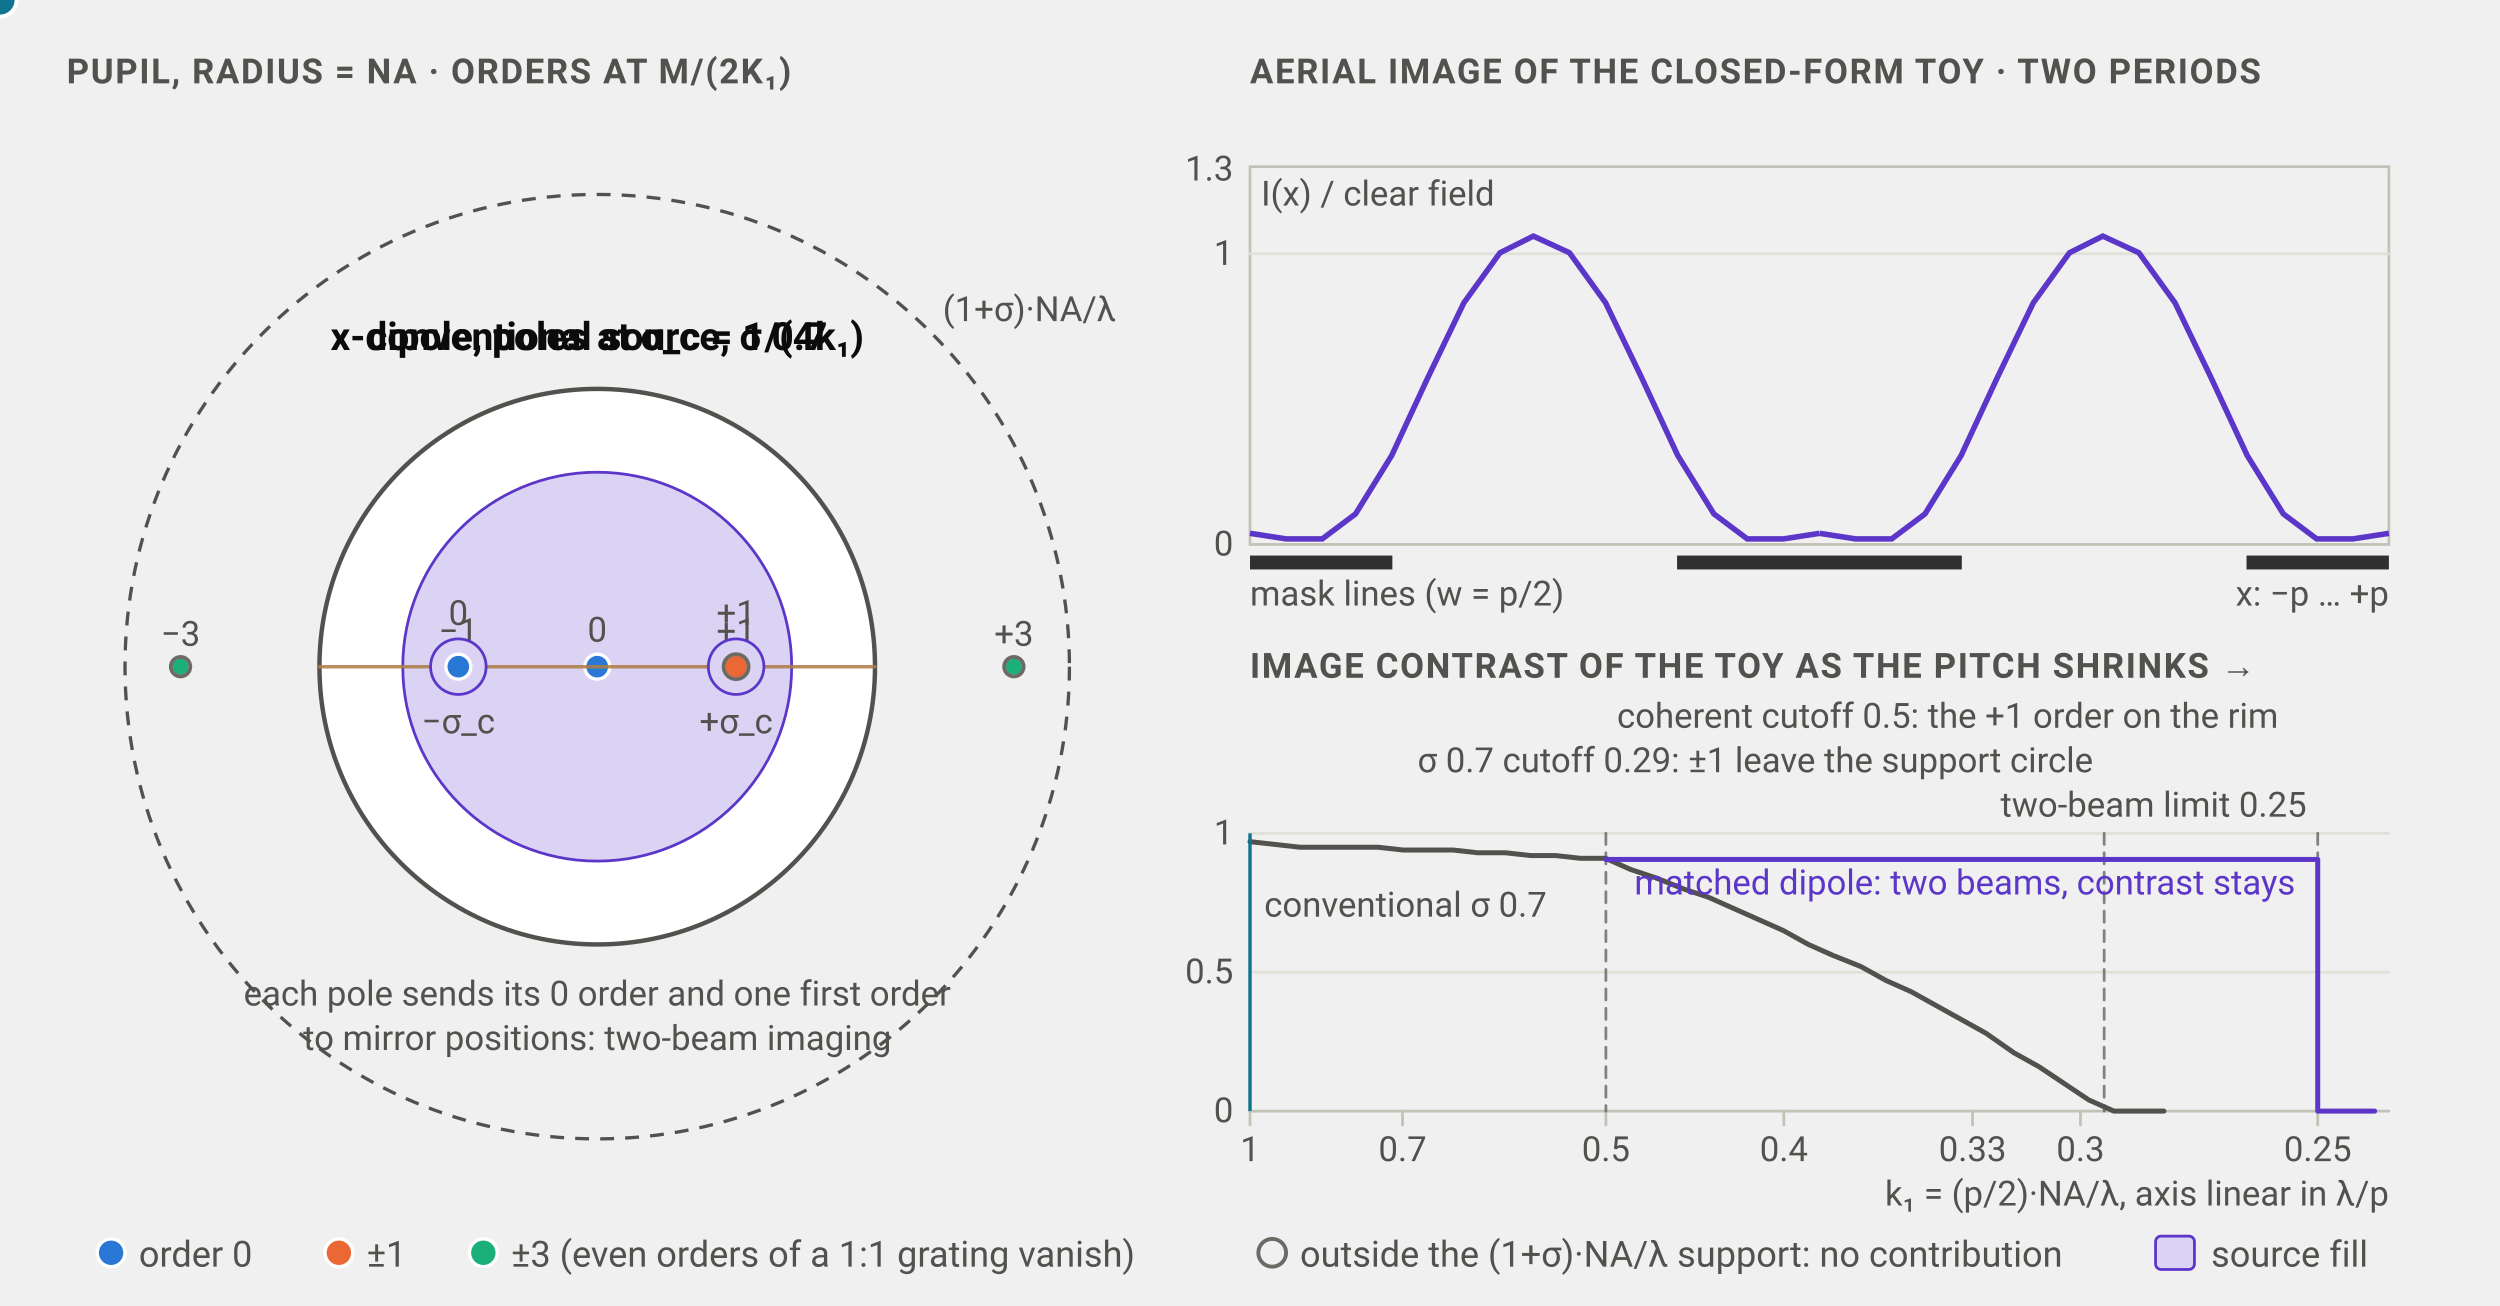
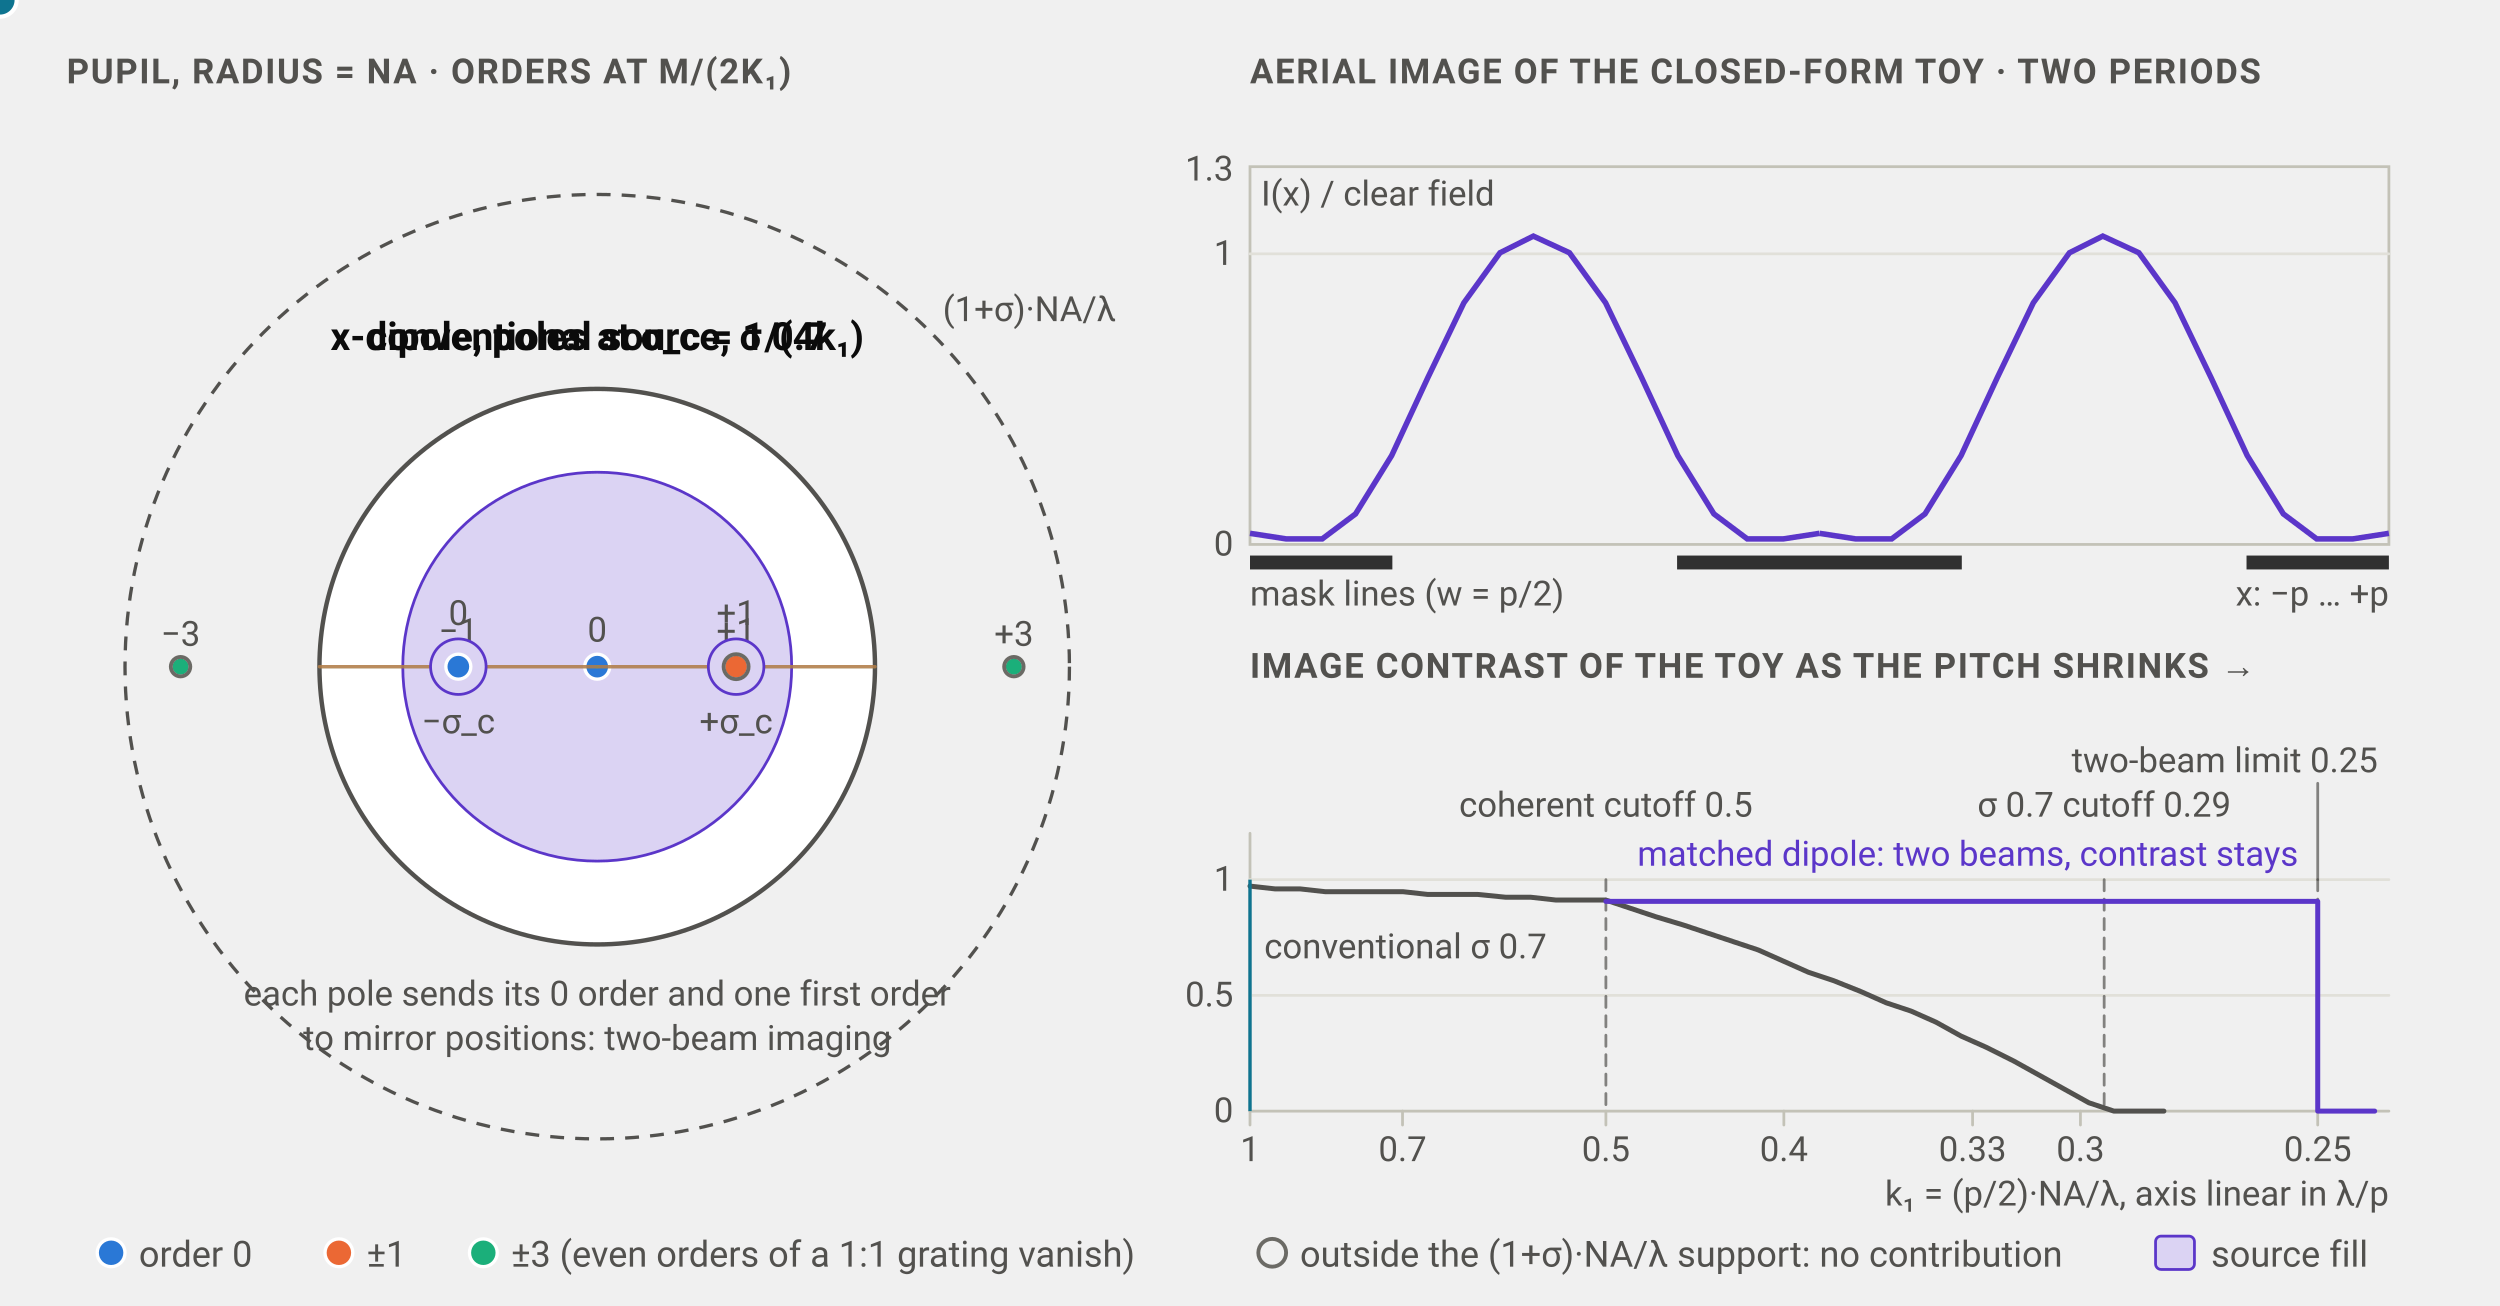
<svg xmlns="http://www.w3.org/2000/svg" viewBox="0 0 900 470" width="900" height="470" role="img" aria-labelledby="t d" font-family="Roboto, system-ui, -apple-system, 'Segoe UI', 'Helvetica Neue', Arial, sans-serif">
  <style>
.still{display:none}
@keyframes phA{0%{opacity:1}41.5%{opacity:1}41.67%{opacity:0}100%{opacity:0}}
@keyframes phB{0%{opacity:0}41.5%{opacity:0}41.67%{opacity:1}100%{opacity:1}}
@keyframes p1s{0%{transform:scaleX(0.5)}41.67%{transform:scaleX(1.79)}100%{transform:scaleX(1.79)}}
@keyframes p1d{0%{transform:translateX(50px)}41.67%{transform:translateX(178.57px)}100%{transform:translateX(178.57px)}}
@keyframes p1f{0%{opacity:1}38.72%{opacity:1}38.89%{opacity:0}100%{opacity:0}}
@keyframes p1h{0%{opacity:0}38.72%{opacity:0}38.89%{opacity:1}100%{opacity:1}}
@keyframes m1s{0%{transform:scaleX(0.5)}41.67%{transform:scaleX(1.79)}100%{transform:scaleX(1.79)}}
@keyframes m1d{0%{transform:translateX(-50px)}41.67%{transform:translateX(-178.57px)}100%{transform:translateX(-178.57px)}}
@keyframes m1f{0%{opacity:1}38.72%{opacity:1}38.89%{opacity:0}100%{opacity:0}}
@keyframes m1h{0%{opacity:0}38.72%{opacity:0}38.89%{opacity:1}100%{opacity:1}}
@keyframes p3s{0%{transform:scaleX(1.5)}41.67%{transform:scaleX(5.36)}100%{transform:scaleX(5.36)}}
@keyframes p3d{0%{transform:translateX(150px)}41.67%{transform:translateX(535.71px)}100%{transform:translateX(535.71px)}}
@keyframes p3f{0%{opacity:1}1.99%{opacity:1}2.16%{opacity:0}100%{opacity:0}}
@keyframes p3h{0%{opacity:0}1.99%{opacity:0}2.16%{opacity:1}100%{opacity:1}}
@keyframes m3s{0%{transform:scaleX(1.5)}41.67%{transform:scaleX(5.36)}100%{transform:scaleX(5.36)}}
@keyframes m3d{0%{transform:translateX(-150px)}41.67%{transform:translateX(-535.71px)}100%{transform:translateX(-535.71px)}}
@keyframes m3f{0%{opacity:1}1.99%{opacity:1}2.16%{opacity:0}100%{opacity:0}}
@keyframes m3h{0%{opacity:0}1.99%{opacity:0}2.16%{opacity:1}100%{opacity:1}}
@keyframes bl{0%{transform:translateX(-50px)}41.67%{transform:translateX(-50px)}70.83%{transform:translateX(-100px)}75%{transform:translateX(-104px)}79.17%{transform:translateX(-100px)}100%{transform:translateX(-100px)}}
@keyframes br{0%{transform:translateX(50px)}41.67%{transform:translateX(50px)}70.83%{transform:translateX(100px)}75%{transform:translateX(104px)}79.17%{transform:translateX(100px)}100%{transform:translateX(100px)}}
@keyframes bstem{0%{transform:scaleX(0.5)}41.67%{transform:scaleX(0.5)}70.83%{transform:scaleX(1)}75%{transform:scaleX(1.04)}79.17%{transform:scaleX(1)}100%{transform:scaleX(1)}}
@keyframes b1f{0%{opacity:1}70.83%{opacity:1}71.08%{opacity:0}78.92%{opacity:0}79.17%{opacity:1}100%{opacity:1}}
@keyframes b1h{0%{opacity:0}70.83%{opacity:0}71.08%{opacity:1}78.92%{opacity:1}79.17%{opacity:0}100%{opacity:0}}
@keyframes c0{0%{opacity:1}1.67%{opacity:0}100%{opacity:0}}
@keyframes c1{0%{opacity:0}0%{opacity:0}1.67%{opacity:1}4.17%{opacity:0}100%{opacity:0}}
@keyframes c2{0%{opacity:0}1.67%{opacity:0}4.17%{opacity:1}5.83%{opacity:0}100%{opacity:0}}
@keyframes c3{0%{opacity:0}4.17%{opacity:0}5.83%{opacity:1}7.5%{opacity:0}100%{opacity:0}}
@keyframes c4{0%{opacity:0}5.83%{opacity:0}7.5%{opacity:1}9.17%{opacity:0}100%{opacity:0}}
@keyframes c5{0%{opacity:0}7.5%{opacity:0}9.17%{opacity:1}10.83%{opacity:0}100%{opacity:0}}
@keyframes c6{0%{opacity:0}9.17%{opacity:0}10.83%{opacity:1}12.5%{opacity:0}100%{opacity:0}}
@keyframes c7{0%{opacity:0}10.83%{opacity:0}12.5%{opacity:1}14.17%{opacity:0}100%{opacity:0}}
@keyframes c8{0%{opacity:0}12.5%{opacity:0}14.17%{opacity:1}15.83%{opacity:0}100%{opacity:0}}
@keyframes c9{0%{opacity:0}14.17%{opacity:0}15.83%{opacity:1}18.33%{opacity:0}100%{opacity:0}}
@keyframes c10{0%{opacity:0}15.83%{opacity:0}18.33%{opacity:1}20.83%{opacity:0}100%{opacity:0}}
@keyframes c11{0%{opacity:0}18.33%{opacity:0}20.83%{opacity:1}23.33%{opacity:0}100%{opacity:0}}
@keyframes c12{0%{opacity:0}20.83%{opacity:0}23.33%{opacity:1}25.83%{opacity:0}100%{opacity:0}}
@keyframes c13{0%{opacity:0}23.33%{opacity:0}25.83%{opacity:1}28.33%{opacity:0}100%{opacity:0}}
@keyframes c14{0%{opacity:0}25.83%{opacity:0}28.33%{opacity:1}30.83%{opacity:0}100%{opacity:0}}
@keyframes c15{0%{opacity:0}28.33%{opacity:0}30.83%{opacity:1}33.33%{opacity:0}100%{opacity:0}}
@keyframes c16{0%{opacity:0}30.83%{opacity:0}33.33%{opacity:1}35.83%{opacity:0}100%{opacity:0}}
@keyframes c17{0%{opacity:0}33.33%{opacity:0}35.83%{opacity:1}38.33%{opacity:0}100%{opacity:0}}
@keyframes c18{0%{opacity:0}35.83%{opacity:0}38.33%{opacity:1}41.67%{opacity:0}100%{opacity:0}}
@keyframes c19{0%{opacity:0}38.33%{opacity:0}41.67%{opacity:1}54.17%{opacity:0}100%{opacity:0}}
@keyframes c20{0%{opacity:0}41.67%{opacity:0}54.17%{opacity:1}66.67%{opacity:0}100%{opacity:0}}
@keyframes c21{0%{opacity:0}54.17%{opacity:0}66.67%{opacity:1}71.67%{opacity:0}100%{opacity:0}}
@keyframes c22{0%{opacity:0}66.67%{opacity:0}71.67%{opacity:1}79.17%{opacity:0}100%{opacity:0}}
@keyframes c23{0%{opacity:0}71.67%{opacity:0}79.17%{opacity:1}100%{opacity:1}}
@keyframes cur{0%{transform:translateX(0px)}41.5%{transform:translateX(328.15px)}41.67%{transform:translateX(128.12px)}70.83%{transform:translateX(384.38px)}75%{transform:translateX(404.88px)}79.17%{transform:translateX(384.38px)}100%{transform:translateX(384.38px)}}
- @keyframes dot{0%{transform:translate(450px,302.8px)}4.17%{transform:translate(482.9px,304.9px)}8.33%{transform:translate(515.9px,306.2px)}12.5%{transform:translate(548.8px,307.6px)}16.67%{transform:translate(581.8px,311px)}20.83%{transform:translate(614.7px,323.4px)}25%{transform:translate(647.7px,337.2px)}29.17%{transform:translate(680.6px,353.6px)}33.33%{transform:translate(713.6px,371.2px)}37.5%{transform:translate(746.5px,392.6px)}41.5%{transform:translate(778.1px,400px)}41.67%{transform:translate(578.1px,309.4px)}70.83%{transform:translate(834.4px,309.4px)}71.08%{transform:translate(835.6px,400px)}75%{transform:translate(854.9px,400px)}78.92%{transform:translate(835.6px,400px)}79.17%{transform:translate(834.4px,309.4px)}100%{transform:translate(834.4px,309.4px)}}
+ @keyframes dot{0%{transform:translate(450px,319px)}4.17%{transform:translate(482.9px,320.8px)}8.33%{transform:translate(515.9px,321.8px)}12.5%{transform:translate(548.8px,323px)}16.67%{transform:translate(581.8px,325.8px)}20.83%{transform:translate(614.7px,336.1px)}25%{transform:translate(647.7px,347.6px)}29.17%{transform:translate(680.6px,361.3px)}33.33%{transform:translate(713.6px,376px)}37.5%{transform:translate(746.5px,393.8px)}41.5%{transform:translate(778.1px,400px)}41.67%{transform:translate(578.1px,324.5px)}70.83%{transform:translate(834.4px,324.5px)}71.08%{transform:translate(835.6px,400px)}75%{transform:translate(854.9px,400px)}78.92%{transform:translate(835.6px,400px)}79.17%{transform:translate(834.4px,324.5px)}100%{transform:translate(834.4px,324.5px)}}
.phA,.supA{animation:phA 12s linear 0s 3 forwards}
.phB{animation:phB 12s linear 0s 3 forwards}
.p1s{animation:p1s 12s linear 0s 3 forwards}
.p1d{animation:p1d 12s linear 0s 3 forwards}
.p1f{animation:p1f 12s linear 0s 3 forwards}
.p1h{animation:p1h 12s linear 0s 3 forwards}
.m1s{animation:m1s 12s linear 0s 3 forwards}
.m1d{animation:m1d 12s linear 0s 3 forwards}
.m1f{animation:m1f 12s linear 0s 3 forwards}
.m1h{animation:m1h 12s linear 0s 3 forwards}
.p3s{animation:p3s 12s linear 0s 3 forwards}
.p3d{animation:p3d 12s linear 0s 3 forwards}
.p3f{animation:p3f 12s linear 0s 3 forwards}
.p3h{animation:p3h 12s linear 0s 3 forwards}
.m3s{animation:m3s 12s linear 0s 3 forwards}
.m3d{animation:m3d 12s linear 0s 3 forwards}
.m3f{animation:m3f 12s linear 0s 3 forwards}
.m3h{animation:m3h 12s linear 0s 3 forwards}
.bl{animation:bl 12s linear 0s 3 forwards}
.br{animation:br 12s linear 0s 3 forwards}
.bstem{animation:bstem 12s linear 0s 3 forwards}
.b1f{animation:b1f 12s linear 0s 3 forwards}
.b1h{animation:b1h 12s linear 0s 3 forwards}
.c0{animation:c0 12s linear 0s 3 forwards}
.c1{animation:c1 12s linear 0s 3 forwards}
.c2{animation:c2 12s linear 0s 3 forwards}
.c3{animation:c3 12s linear 0s 3 forwards}
.c4{animation:c4 12s linear 0s 3 forwards}
.c5{animation:c5 12s linear 0s 3 forwards}
.c6{animation:c6 12s linear 0s 3 forwards}
.c7{animation:c7 12s linear 0s 3 forwards}
.c8{animation:c8 12s linear 0s 3 forwards}
.c9{animation:c9 12s linear 0s 3 forwards}
.c10{animation:c10 12s linear 0s 3 forwards}
.c11{animation:c11 12s linear 0s 3 forwards}
.c12{animation:c12 12s linear 0s 3 forwards}
.c13{animation:c13 12s linear 0s 3 forwards}
.c14{animation:c14 12s linear 0s 3 forwards}
.c15{animation:c15 12s linear 0s 3 forwards}
.c16{animation:c16 12s linear 0s 3 forwards}
.c17{animation:c17 12s linear 0s 3 forwards}
.c18{animation:c18 12s linear 0s 3 forwards}
.c19{animation:c19 12s linear 0s 3 forwards}
.c20{animation:c20 12s linear 0s 3 forwards}
.c21{animation:c21 12s linear 0s 3 forwards}
.c22{animation:c22 12s linear 0s 3 forwards}
.c23{animation:c23 12s linear 0s 3 forwards}
.cur{animation:cur 12s linear 0s 3 forwards}
.dot{animation:dot 12s linear 0s 3 forwards}
@media (prefers-reduced-motion: reduce){.anim{display:none}.still{display:inline}}
</style>
  <defs>
    <clipPath id="clip1">
      <rect x="-215" y="-200" width="432" height="400" />
    </clipPath>
    <marker id="arr-52514e" viewBox="0 0 10 10" refX="9" refY="5" markerWidth="7" markerHeight="7" orient="auto-start-reverse">
      <path d="M0,0 L10,5 L0,10 z" fill="#52514e" />
    </marker>
  </defs>
  <circle cx="40" cy="451" r="5" fill="#2a78d6" stroke="#ffffff" stroke-width="1.2" />
  <text x="50" y="456" font-size="13" text-anchor="start" fill="#52514e" font-weight="400">order 0</text>
  <circle cx="122" cy="451" r="5" fill="#eb6834" stroke="#ffffff" stroke-width="1.2" />
  <text x="132" y="456" font-size="13" text-anchor="start" fill="#52514e" font-weight="400">±1</text>
  <circle cx="174" cy="451" r="5" fill="#1baf7a" stroke="#ffffff" stroke-width="1.2" />
  <text x="184" y="456" font-size="13" text-anchor="start" fill="#52514e" font-weight="400">±3 (even orders of a 1:1 grating vanish)</text>
  <circle cx="458" cy="451" r="5" fill="none" stroke="#6b6a65" stroke-width="1.4" />
  <text x="468" y="456" font-size="13" text-anchor="start" fill="#52514e" font-weight="400">outside the (1+σ)·NA/λ support: no contribution</text>
  <rect x="776" y="445" width="14" height="12" rx="2" fill="#dbd3f3" stroke="#5b36c9" stroke-width="1" />
  <text x="796" y="456" font-size="13" text-anchor="start" fill="#52514e" font-weight="400">source fill</text>
  <g class="anim">
    <text x="24" y="30" font-size="12.5" text-anchor="start" fill="#52514e" font-weight="600" letter-spacing="0.6">PUPIL, RADIUS = NA · ORDERS AT M/(2K₁)</text>
    <circle cx="215" cy="240" r="170" fill="none" stroke="#52514e" stroke-width="1.2" stroke-dasharray="5 4" class="supA" />
    <text x="339.4" y="115.6" font-size="12.5" text-anchor="start" fill="#52514e" font-weight="400" class="supA">(1+σ)·NA/λ</text>
    <g>
      <circle cx="215" cy="240" r="100" fill="#ffffff" stroke="none" stroke-width="1.5" />
      <circle cx="215" cy="240" r="100" fill="none" stroke="#52514e" stroke-width="1.6" />
    </g>
    <g class="phA" transform="translate(215 240)" clip-path="url(#clip1)">
      <circle cx="0" cy="0" r="70" fill="#dbd3f3" stroke="#5b36c9" stroke-width="1" />
      <text x="0" y="-114" font-size="14" text-anchor="middle" fill="#0b0b0b" font-weight="600">conventional source, σ 0.7</text>
      <circle cx="0" cy="0" r="4.5" fill="#2a78d6" stroke="#ffffff" stroke-width="1.2" />
      <text x="0" y="-9" font-size="12.5" text-anchor="middle" fill="#52514e" font-weight="400">0</text>
      <line x1="0" y1="0" x2="100" y2="0" stroke="#eb6834" stroke-width="1.2" stroke-linecap="round" opacity="0.5" class="p1s" />
      <g class="p1d" transform="translate(50 0)">
        <circle cx="0" cy="0" r="4.5" fill="#eb6834" stroke="#ffffff" stroke-width="1.2" class="p1f" />
        <circle cx="0" cy="0" r="4.5" fill="none" stroke="#6b6a65" stroke-width="1.4" class="p1h" />
        <text x="0" y="-8.5" font-size="12.5" text-anchor="middle" fill="#52514e" font-weight="400">+1</text>
      </g>
      <line x1="0" y1="0" x2="-100" y2="0" stroke="#eb6834" stroke-width="1.2" stroke-linecap="round" opacity="0.5" class="m1s" />
      <g class="m1d" transform="translate(-50 0)">
        <circle cx="0" cy="0" r="4.5" fill="#eb6834" stroke="#ffffff" stroke-width="1.2" class="m1f" />
        <circle cx="0" cy="0" r="4.5" fill="none" stroke="#6b6a65" stroke-width="1.4" class="m1h" />
        <text x="0" y="-8.5" font-size="12.5" text-anchor="middle" fill="#52514e" font-weight="400">−1</text>
      </g>
      <line x1="0" y1="0" x2="100" y2="0" stroke="#1baf7a" stroke-width="1.2" stroke-linecap="round" opacity="0.5" class="p3s" />
      <g class="p3d" transform="translate(150 0)">
        <circle cx="0" cy="0" r="3.5" fill="#1baf7a" stroke="#ffffff" stroke-width="1.2" class="p3f" />
        <circle cx="0" cy="0" r="3.5" fill="none" stroke="#6b6a65" stroke-width="1.4" class="p3h" />
        <text x="0" y="-7.5" font-size="12.5" text-anchor="middle" fill="#52514e" font-weight="400">+3</text>
      </g>
      <line x1="0" y1="0" x2="-100" y2="0" stroke="#1baf7a" stroke-width="1.2" stroke-linecap="round" opacity="0.5" class="m3s" />
      <g class="m3d" transform="translate(-150 0)">
        <circle cx="0" cy="0" r="3.5" fill="#1baf7a" stroke="#ffffff" stroke-width="1.2" class="m3f" />
        <circle cx="0" cy="0" r="3.5" fill="none" stroke="#6b6a65" stroke-width="1.4" class="m3h" />
        <text x="0" y="-7.5" font-size="12.5" text-anchor="middle" fill="#52514e" font-weight="400">−3</text>
      </g>
    </g>
    <g class="phB" transform="translate(215 240)" clip-path="url(#clip1)">
      <text x="0" y="-114" font-size="14" text-anchor="middle" fill="#0b0b0b" font-weight="600">x-dipole, poles at σ_c = 1/(4k₁)</text>
      <text x="0" y="122" font-size="12.5" text-anchor="middle" fill="#52514e" font-weight="400">each pole sends its 0 order and one first order</text>
      <text x="0" y="138" font-size="12.5" text-anchor="middle" fill="#52514e" font-weight="400">to mirror positions: two-beam imaging</text>
      <line x1="-100" y1="0" x2="100" y2="0" stroke="#eb6834" stroke-width="1.2" stroke-linecap="round" opacity="0.5" class="bstem" />
      <g class="bl" transform="translate(-50 0)">
        <circle cx="0" cy="0" r="10" fill="#dbd3f3" stroke="#5b36c9" stroke-width="1" />
        <circle cx="0" cy="0" r="4.5" fill="#2a78d6" stroke="#ffffff" stroke-width="1.2" />
        <text x="0" y="-15" font-size="12.5" text-anchor="middle" fill="#52514e" font-weight="400">0</text>
        <text x="0" y="24" font-size="12.5" text-anchor="middle" fill="#52514e" font-weight="400">−σ_c</text>
      </g>
      <g class="br" transform="translate(50 0)">
        <circle cx="0" cy="0" r="10" fill="#dbd3f3" stroke="#5b36c9" stroke-width="1" />
        <circle cx="0" cy="0" r="4.5" fill="#eb6834" stroke="#ffffff" stroke-width="1.2" class="b1f" />
        <circle cx="0" cy="0" r="4.5" fill="none" stroke="#6b6a65" stroke-width="1.4" class="b1h" />
        <text x="0" y="-15" font-size="12.5" text-anchor="middle" fill="#52514e" font-weight="400">+1</text>
        <text x="0" y="24" font-size="12.5" text-anchor="middle" fill="#52514e" font-weight="400">+σ_c</text>
      </g>
    </g>
    <text x="450" y="30" font-size="12.5" text-anchor="start" fill="#52514e" font-weight="600" letter-spacing="0.6">AERIAL IMAGE OF THE CLOSED-FORM TOY · TWO PERIODS</text>
    <rect x="450" y="60" width="410" height="136" rx="0" fill="none" stroke="#c3c2b7" stroke-width="1" />
    <rect x="450" y="200" width="51.25" height="5" rx="0" fill="#303030" stroke="none" stroke-width="1.2" />
    <rect x="603.75" y="200" width="102.5" height="5" rx="0" fill="#303030" stroke="none" stroke-width="1.2" />
    <rect x="808.75" y="200" width="51.25" height="5" rx="0" fill="#303030" stroke="none" stroke-width="1.2" />
    <text x="450" y="218" font-size="12.5" text-anchor="start" fill="#52514e" font-weight="400">mask lines (w = p/2)</text>
    <text x="860" y="218" font-size="12.5" text-anchor="end" fill="#52514e" font-weight="400">x: −p … +p</text>
    <text x="444" y="65" font-size="12.5" text-anchor="end" fill="#52514e" font-weight="400">1.3</text>
    <text x="444" y="95.38" font-size="12.5" text-anchor="end" fill="#52514e" font-weight="400">1</text>
    <text x="444" y="200" font-size="12.5" text-anchor="end" fill="#52514e" font-weight="400">0</text>
    <line x1="450" y1="91.38" x2="860" y2="91.38" stroke="#e1e0d9" stroke-width="1" stroke-linecap="round" />
    <text x="454" y="74" font-size="12.5" text-anchor="start" fill="#52514e" font-weight="400">I(x) / clear field</text>
    <g class="c0" opacity="1">
      <polyline id="q0" points="450,192 463,194 476,194 488,185 501,164 514,136 527,109 540,91 552,85 565,91 578,109 591,136 604,164 617,185 629,194 642,194 655,192" fill="none" stroke="#5b36c9" stroke-width="2" />
      <use href="#q0" x="205" />
    </g>
    <g class="c1" opacity="0">
      <polyline id="q1" points="450,193 463,193 476,192 488,183 501,165 514,140 527,113 540,93 552,85 565,93 578,113 591,140 604,165 617,183 629,192 642,193 655,193" fill="none" stroke="#5b36c9" stroke-width="2" />
      <use href="#q1" x="205" />
    </g>
    <g class="c2" opacity="0">
      <polyline id="q2" points="450,193 463,193 476,190 488,181 501,165 514,142 527,118 540,98 552,91 565,98 578,118 591,142 604,165 617,181 629,190 642,193 655,193" fill="none" stroke="#5b36c9" stroke-width="2" />
      <use href="#q2" x="205" />
    </g>
    <g class="c3" opacity="0">
      <polyline id="q3" points="450,193 463,192 476,189 488,180 501,164 514,143 527,120 540,103 552,96 565,103 578,120 591,143 604,164 617,180 629,189 642,192 655,193" fill="none" stroke="#5b36c9" stroke-width="2" />
      <use href="#q3" x="205" />
    </g>
    <g class="c4" opacity="0">
      <polyline id="q4" points="450,193 463,192 476,188 488,179 501,163 514,143 527,123 540,107 552,101 565,107 578,123 591,143 604,163 617,179 629,188 642,192 655,193" fill="none" stroke="#5b36c9" stroke-width="2" />
      <use href="#q4" x="205" />
    </g>
    <g class="c5" opacity="0">
      <polyline id="q5" points="450,193 463,192 476,187 488,177 501,163 514,144 527,125 540,111 552,106 565,111 578,125 591,144 604,163 617,177 629,187 642,192 655,193" fill="none" stroke="#5b36c9" stroke-width="2" />
      <use href="#q5" x="205" />
    </g>
    <g class="c6" opacity="0">
      <polyline id="q6" points="450,193 463,191 476,186 488,176 501,162 514,145 527,128 540,115 552,111 565,115 578,128 591,145 604,162 617,176 629,186 642,191 655,193" fill="none" stroke="#5b36c9" stroke-width="2" />
      <use href="#q6" x="205" />
    </g>
    <g class="c7" opacity="0">
      <polyline id="q7" points="450,193 463,191 476,185 488,175 501,161 514,145 527,130 540,119 552,115 565,119 578,130 591,145 604,161 617,175 629,185 642,191 655,193" fill="none" stroke="#5b36c9" stroke-width="2" />
      <use href="#q7" x="205" />
    </g>
    <g class="c8" opacity="0">
      <polyline id="q8" points="450,193 463,191 476,184 488,174 501,160 514,146 527,132 540,123 552,120 565,123 578,132 591,146 604,160 617,174 629,184 642,191 655,193" fill="none" stroke="#5b36c9" stroke-width="2" />
      <use href="#q8" x="205" />
    </g>
    <g class="c9" opacity="0">
      <polyline id="q9" points="450,193 463,190 476,183 488,172 501,159 514,146 527,135 540,128 552,125 565,128 578,135 591,146 604,159 617,172 629,183 642,190 655,193" fill="none" stroke="#5b36c9" stroke-width="2" />
      <use href="#q9" x="205" />
    </g>
    <g class="c10" opacity="0">
      <polyline id="q10" points="450,190 463,188 476,182 488,172 501,160 514,149 527,139 540,132 552,130 565,132 578,139 591,149 604,160 617,172 629,182 642,188 655,190" fill="none" stroke="#5b36c9" stroke-width="2" />
      <use href="#q10" x="205" />
    </g>
    <g class="c11" opacity="0">
      <polyline id="q11" points="450,188 463,186 476,180 488,172 501,161 514,151 527,143 540,137 552,135 565,137 578,143 591,151 604,161 617,172 629,180 642,186 655,188" fill="none" stroke="#5b36c9" stroke-width="2" />
      <use href="#q11" x="205" />
    </g>
    <g class="c12" opacity="0">
      <polyline id="q12" points="450,185 463,184 476,179 488,171 501,163 514,154 527,146 540,141 552,140 565,141 578,146 591,154 604,163 617,171 629,179 642,184 655,185" fill="none" stroke="#5b36c9" stroke-width="2" />
      <use href="#q12" x="205" />
    </g>
    <g class="c13" opacity="0">
      <polyline id="q13" points="450,183 463,181 476,177 488,171 501,164 514,156 527,150 540,146 552,145 565,146 578,150 591,156 604,164 617,171 629,177 642,181 655,183" fill="none" stroke="#5b36c9" stroke-width="2" />
      <use href="#q13" x="205" />
    </g>
    <g class="c14" opacity="0">
      <polyline id="q14" points="450,180 463,179 476,176 488,171 501,165 514,159 527,154 540,151 552,149 565,151 578,154 591,159 604,165 617,171 629,176 642,179 655,180" fill="none" stroke="#5b36c9" stroke-width="2" />
      <use href="#q14" x="205" />
    </g>
    <g class="c15" opacity="0">
      <polyline id="q15" points="450,178 463,177 476,174 488,171 501,166 514,161 527,158 540,155 552,154 565,155 578,158 591,161 604,166 617,171 629,174 642,177 655,178" fill="none" stroke="#5b36c9" stroke-width="2" />
      <use href="#q15" x="205" />
    </g>
    <g class="c16" opacity="0">
      <polyline id="q16" points="450,175 463,175 476,173 488,170 501,167 514,164 527,161 540,160 552,159 565,160 578,161 591,164 604,167 617,170 629,173 642,175 655,175" fill="none" stroke="#5b36c9" stroke-width="2" />
      <use href="#q16" x="205" />
    </g>
    <g class="c17" opacity="0">
      <polyline id="q17" points="450,173 463,173 476,172 488,170 501,168 514,167 527,165 540,164 552,164 565,164 578,165 591,167 604,168 617,170 629,172 642,173 655,173" fill="none" stroke="#5b36c9" stroke-width="2" />
      <use href="#q17" x="205" />
    </g>
    <g class="c18" opacity="0">
      <polyline id="q18" points="450,170 463,170 476,170 488,170 501,170 514,169 527,169 540,169 552,169 565,169 578,169 591,169 604,170 617,170 629,170 642,170 655,170" fill="none" stroke="#5b36c9" stroke-width="2" />
      <use href="#q18" x="205" />
    </g>
    <g class="c19" opacity="0">
      <polyline id="q19" points="450,193 463,190 476,183 488,172 501,159 514,147 527,136 540,128 552,126 565,128 578,136 591,147 604,159 617,172 629,183 642,190 655,193" fill="none" stroke="#5b36c9" stroke-width="2" />
      <use href="#q19" x="205" />
    </g>
    <g class="c20" opacity="0">
      <polyline id="q20" points="450,193 463,190 476,183 488,172 501,159 514,147 527,136 540,128 552,126 565,128 578,136 591,147 604,159 617,172 629,183 642,190 655,193" fill="none" stroke="#5b36c9" stroke-width="2" />
      <use href="#q20" x="205" />
    </g>
    <g class="c21" opacity="0">
      <polyline id="q21" points="450,193 463,190 476,183 488,172 501,159 514,147 527,136 540,128 552,126 565,128 578,136 591,147 604,159 617,172 629,183 642,190 655,193" fill="none" stroke="#5b36c9" stroke-width="2" />
      <use href="#q21" x="205" />
    </g>
    <g class="c22" opacity="0">
      <polyline id="q22" points="450,196 463,196 476,196 488,196 501,196 514,196 527,196 540,196 552,196 565,196 578,196 591,196 604,196 617,196 629,196 642,196 655,196" fill="none" stroke="#5b36c9" stroke-width="2" />
      <use href="#q22" x="205" />
    </g>
    <g class="c23" opacity="0">
      <polyline id="q23" points="450,193 463,190 476,183 488,172 501,159 514,147 527,136 540,128 552,126 565,128 578,136 591,147 604,159 617,172 629,183 642,190 655,193" fill="none" stroke="#5b36c9" stroke-width="2" />
      <use href="#q23" x="205" />
    </g>
    <text x="450" y="244" font-size="12.5" text-anchor="start" fill="#52514e" font-weight="600" letter-spacing="0.6">IMAGE CONTRAST OF THE TOY AS THE PITCH SHRINKS →</text>
    <line x1="450" y1="400" x2="860" y2="400" stroke="#c3c2b7" stroke-width="1" stroke-linecap="round" />
    <line x1="450" y1="300" x2="450" y2="400" stroke="#c3c2b7" stroke-width="1" stroke-linecap="round" />
-     <line x1="450" y1="350" x2="860" y2="350" stroke="#e1e0d9" stroke-width="1" stroke-linecap="round" />
-     <text x="444" y="354" font-size="12.5" text-anchor="end" fill="#52514e" font-weight="400">0.5</text>
-     <line x1="450" y1="300" x2="860" y2="300" stroke="#e1e0d9" stroke-width="1" stroke-linecap="round" />
-     <text x="444" y="304" font-size="12.5" text-anchor="end" fill="#52514e" font-weight="400">1</text>
+     <line x1="450" y1="358.33" x2="860" y2="358.33" stroke="#e1e0d9" stroke-width="1" stroke-linecap="round" />
+     <text x="444" y="362.33" font-size="12.5" text-anchor="end" fill="#52514e" font-weight="400">0.5</text>
+     <line x1="450" y1="316.67" x2="860" y2="316.67" stroke="#e1e0d9" stroke-width="1" stroke-linecap="round" />
+     <text x="444" y="320.67" font-size="12.5" text-anchor="end" fill="#52514e" font-weight="400">1</text>
    <text x="444" y="404" font-size="12.5" text-anchor="end" fill="#52514e" font-weight="400">0</text>
    <line x1="450" y1="400" x2="450" y2="405" stroke="#c3c2b7" stroke-width="1" stroke-linecap="round" />
    <text x="450" y="418" font-size="12.5" text-anchor="middle" fill="#52514e" font-weight="400">1</text>
    <line x1="504.91" y1="400" x2="504.91" y2="405" stroke="#c3c2b7" stroke-width="1" stroke-linecap="round" />
    <text x="504.91" y="418" font-size="12.5" text-anchor="middle" fill="#52514e" font-weight="400">0.7</text>
    <line x1="578.12" y1="400" x2="578.12" y2="405" stroke="#c3c2b7" stroke-width="1" stroke-linecap="round" />
    <text x="578.12" y="418" font-size="12.5" text-anchor="middle" fill="#52514e" font-weight="400">0.5</text>
    <line x1="642.19" y1="400" x2="642.19" y2="405" stroke="#c3c2b7" stroke-width="1" stroke-linecap="round" />
    <text x="642.19" y="418" font-size="12.5" text-anchor="middle" fill="#52514e" font-weight="400">0.4</text>
    <line x1="710.13" y1="400" x2="710.13" y2="405" stroke="#c3c2b7" stroke-width="1" stroke-linecap="round" />
    <text x="710.13" y="418" font-size="12.5" text-anchor="middle" fill="#52514e" font-weight="400">0.33</text>
    <line x1="748.96" y1="400" x2="748.96" y2="405" stroke="#c3c2b7" stroke-width="1" stroke-linecap="round" />
    <text x="748.96" y="418" font-size="12.5" text-anchor="middle" fill="#52514e" font-weight="400">0.3</text>
    <line x1="834.38" y1="400" x2="834.38" y2="405" stroke="#c3c2b7" stroke-width="1" stroke-linecap="round" />
    <text x="834.38" y="418" font-size="12.5" text-anchor="middle" fill="#52514e" font-weight="400">0.25</text>
    <text x="860" y="434" font-size="12.5" text-anchor="end" fill="#52514e" font-weight="400">k₁ = (p/2)·NA/λ, axis linear in λ/p</text>
-     <line x1="578.12" y1="300" x2="578.12" y2="400" stroke="#52514e" stroke-width="1" stroke-linecap="round" stroke-dasharray="4 3" opacity="0.7" />
-     <text x="582.12" y="262" font-size="12.5" text-anchor="start" fill="#52514e" font-weight="400">coherent cutoff 0.5: the +1 order on the rim</text>
-     <line x1="757.5" y1="300" x2="757.5" y2="400" stroke="#52514e" stroke-width="1" stroke-linecap="round" stroke-dasharray="4 3" opacity="0.7" />
-     <text x="753.5" y="278" font-size="12.5" text-anchor="end" fill="#52514e" font-weight="400">σ 0.7 cutoff 0.29: ±1 leave the support circle</text>
-     <line x1="834.38" y1="300" x2="834.38" y2="400" stroke="#52514e" stroke-width="1" stroke-linecap="round" stroke-dasharray="4 3" opacity="0.7" />
-     <text x="830.38" y="294" font-size="12.5" text-anchor="end" fill="#52514e" font-weight="400">two-beam limit 0.25</text>
-     <polyline points="450,303 459,304 468,305 477,305 487,305 496,305 505,306 514,306 523,306 532,307 542,307 551,308 560,308 569,309 578,309 587,313 596,316 606,320 615,323 624,327 633,331 642,335 651,340 660,344 670,348 679,353 688,357 697,362 706,367 715,372 725,379 734,384 743,390 752,396 761,400 770,400 779,400" fill="none" stroke="#52514e" stroke-width="1.8" stroke-linejoin="round" stroke-linecap="round" />
-     <text x="455.12" y="330" font-size="12.5" text-anchor="start" fill="#52514e" font-weight="400">conventional σ 0.7</text>
-     <polyline points="578.12,309.4 834.38,309.4 834.38,400 854.88,400" fill="none" stroke="#5b36c9" stroke-width="1.8" stroke-linejoin="round" stroke-linecap="round" />
-     <text x="588.38" y="322" font-size="12.5" text-anchor="start" fill="#5b36c9" font-weight="400">matched dipole: two beams, contrast stays</text>
-     <line x1="450" y1="300" x2="450" y2="400" stroke="#0e7490" stroke-width="1.2" class="cur" />
+     <line x1="578.12" y1="316.67" x2="578.12" y2="400" stroke="#52514e" stroke-width="1" stroke-linecap="round" stroke-dasharray="4 3" opacity="0.7" />
+     <text x="578.12" y="294" font-size="12.5" text-anchor="middle" fill="#52514e" font-weight="400">coherent cutoff 0.5</text>
+     <line x1="757.5" y1="316.67" x2="757.5" y2="400" stroke="#52514e" stroke-width="1" stroke-linecap="round" stroke-dasharray="4 3" opacity="0.7" />
+     <text x="757.5" y="294" font-size="12.5" text-anchor="middle" fill="#52514e" font-weight="400">σ 0.7 cutoff 0.29</text>
+     <line x1="834.38" y1="316.67" x2="834.38" y2="400" stroke="#52514e" stroke-width="1" stroke-linecap="round" stroke-dasharray="4 3" opacity="0.7" />
+     <text x="856" y="278" font-size="12.5" text-anchor="end" fill="#52514e" font-weight="400">two-beam limit 0.25</text>
+     <line x1="834.38" y1="282" x2="834.38" y2="316.67" stroke="#52514e" stroke-width="1" stroke-linecap="round" opacity="0.7" />
+     <polyline points="450,319 459,320 468,320 477,321 487,321 496,321 505,321 514,322 523,322 532,322 542,323 551,323 560,324 569,324 578,324 587,327 596,330 606,333 615,336 624,339 633,342 642,346 651,350 660,353 670,357 679,361 688,364 697,368 706,373 715,377 725,382 734,387 743,392 752,397 761,400 770,400 779,400" fill="none" stroke="#52514e" stroke-width="1.8" stroke-linejoin="round" stroke-linecap="round" />
+     <text x="455.12" y="345" font-size="12.5" text-anchor="start" fill="#52514e" font-weight="400">conventional σ 0.7</text>
+     <polyline points="578.12,324.5 834.38,324.5 834.38,400 854.88,400" fill="none" stroke="#5b36c9" stroke-width="1.8" stroke-linejoin="round" stroke-linecap="round" />
+     <text x="827.38" y="311.67" font-size="12.5" text-anchor="end" fill="#5b36c9" font-weight="400">matched dipole: two beams, contrast stays</text>
+     <line x1="450" y1="316.67" x2="450" y2="400" stroke="#0e7490" stroke-width="1.2" class="cur" />
    <circle cx="0" cy="0" r="6" fill="#0e7490" stroke="#ffffff" stroke-width="1.5" class="dot" />
  </g>
  <g class="still">
    <text x="150" y="34" font-size="14" text-anchor="middle" fill="#0b0b0b" font-weight="600">Conventional σ 0.7 at k₁ = 0.40</text>
    <text x="150" y="52" font-size="12.5" text-anchor="middle" fill="#52514e" font-weight="400">±1 inside the support: imaging</text>
    <circle cx="150" cy="212" r="122.4" fill="none" stroke="#52514e" stroke-width="1.2" stroke-dasharray="5 4" />
    <text x="237.68" y="123.87" font-size="12.5" text-anchor="start" fill="#52514e" font-weight="400">(1+σ)·NA/λ</text>
    <g>
      <circle cx="150" cy="212" r="72" fill="#ffffff" stroke="none" stroke-width="1.5" />
      <circle cx="150" cy="212" r="50.4" fill="#dbd3f3" stroke="#5b36c9" stroke-width="1" />
      <circle cx="150" cy="212" r="72" fill="none" stroke="#52514e" stroke-width="1.6" />
    </g>
    <g>
      <line x1="150" y1="212" x2="150" y2="212" stroke="#2a78d6" stroke-width="1.2" stroke-linecap="round" opacity="0.55" />
      <circle cx="150" cy="212" r="4" fill="#2a78d6" stroke="#ffffff" stroke-width="1.2" />
      <text x="150" y="205" font-size="12.5" text-anchor="middle" fill="#52514e" font-weight="400">0</text>
      <line x1="150" y1="212" x2="240" y2="212" stroke="#eb6834" stroke-width="1.2" stroke-linecap="round" opacity="0.55" />
      <circle cx="240" cy="212" r="4" fill="#eb6834" stroke="#ffffff" stroke-width="1.2" />
      <text x="240" y="205" font-size="12.5" text-anchor="middle" fill="#52514e" font-weight="400">+1</text>
      <line x1="150" y1="212" x2="60" y2="212" stroke="#eb6834" stroke-width="1.2" stroke-linecap="round" opacity="0.55" />
      <circle cx="60" cy="212" r="4" fill="#eb6834" stroke="#ffffff" stroke-width="1.2" />
      <text x="60" y="205" font-size="12.5" text-anchor="middle" fill="#52514e" font-weight="400">−1</text>
      <line x1="150" y1="212" x2="420" y2="212" stroke="#6b6a65" stroke-width="1.2" stroke-linecap="round" opacity="0.35" />
      <circle cx="420" cy="212" r="4" fill="none" stroke="#6b6a65" stroke-width="1.4" />
      <text x="420" y="205" font-size="12.5" text-anchor="middle" fill="#52514e" font-weight="400">+3</text>
      <line x1="150" y1="212" x2="-120" y2="212" stroke="#6b6a65" stroke-width="1.2" stroke-linecap="round" opacity="0.35" />
      <circle cx="-120" cy="212" r="4" fill="none" stroke="#6b6a65" stroke-width="1.4" />
      <text x="-120" y="205" font-size="12.5" text-anchor="middle" fill="#52514e" font-weight="400">−3</text>
    </g>
    <rect x="50" y="356" width="200" height="54" rx="0" fill="none" stroke="#c3c2b7" stroke-width="1" />
    <polyline id="qs150" points="50,405 56,405 62,403 69,400 75,397 81,394 88,391 94,389 100,389 106,389 112,391 119,394 125,397 131,400 138,403 144,405 150,405" fill="none" stroke="#5b36c9" stroke-width="2" />
    <use href="#qs150" x="100" />
    <text x="250" y="426" font-size="13" text-anchor="end" fill="#0b0b0b" font-weight="600">contrast 0.64</text>
    <text x="50" y="426" font-size="12.5" text-anchor="start" fill="#52514e" font-weight="400">I(x), two periods</text>
    <text x="450" y="34" font-size="14" text-anchor="middle" fill="#0b0b0b" font-weight="600">x-dipole at k₁ = 0.30</text>
    <text x="450" y="52" font-size="12.5" text-anchor="middle" fill="#52514e" font-weight="400">0 and +1 land symmetrically</text>
    <g>
      <circle cx="450" cy="212" r="72" fill="#ffffff" stroke="none" stroke-width="1.5" />
      <circle cx="510" cy="212" r="7.2" fill="#dbd3f3" stroke="#5b36c9" stroke-width="1" />
      <circle cx="390" cy="212" r="7.2" fill="#dbd3f3" stroke="#5b36c9" stroke-width="1" />
      <circle cx="450" cy="212" r="72" fill="none" stroke="#52514e" stroke-width="1.6" />
    </g>
    <line x1="390" y1="212" x2="510" y2="212" stroke="#eb6834" stroke-width="1.2" stroke-linecap="round" opacity="0.5" />
    <circle cx="390" cy="212" r="4.5" fill="#2a78d6" stroke="#ffffff" stroke-width="1.2" />
    <text x="390" y="202" font-size="12.5" text-anchor="middle" fill="#52514e" font-weight="400">0</text>
    <circle cx="510" cy="212" r="4.5" fill="#eb6834" stroke="#ffffff" stroke-width="1.2" />
    <text x="510" y="202" font-size="12.5" text-anchor="middle" fill="#52514e" font-weight="400">+1</text>
    <text x="390" y="234" font-size="12.5" text-anchor="middle" fill="#52514e" font-weight="400">−σ_c</text>
    <text x="510" y="234" font-size="12.5" text-anchor="middle" fill="#52514e" font-weight="400">+σ_c</text>
    <rect x="350" y="356" width="200" height="54" rx="0" fill="none" stroke="#c3c2b7" stroke-width="1" />
    <polyline id="qs450" points="350,409 356,408 362,405 369,400 375,395 381,390 388,386 394,383 400,382 406,383 412,386 419,390 425,395 431,400 438,405 444,408 450,409" fill="none" stroke="#5b36c9" stroke-width="2" />
    <use href="#qs450" x="100" />
    <text x="550" y="426" font-size="13" text-anchor="end" fill="#0b0b0b" font-weight="600">contrast 0.91</text>
    <text x="350" y="426" font-size="12.5" text-anchor="start" fill="#52514e" font-weight="400">I(x), two periods</text>
    <text x="750" y="34" font-size="14" text-anchor="middle" fill="#0b0b0b" font-weight="600">The limit: k₁ = 0.25</text>
    <text x="750" y="52" font-size="12.5" text-anchor="middle" fill="#52514e" font-weight="400">pole and order on opposite rims</text>
    <g>
      <circle cx="750" cy="212" r="72" fill="#ffffff" stroke="none" stroke-width="1.5" />
      <circle cx="822" cy="212" r="7.2" fill="#dbd3f3" stroke="#5b36c9" stroke-width="1" />
      <circle cx="678" cy="212" r="7.2" fill="#dbd3f3" stroke="#5b36c9" stroke-width="1" />
      <circle cx="750" cy="212" r="72" fill="none" stroke="#52514e" stroke-width="1.6" />
    </g>
    <line x1="678" y1="212" x2="822" y2="212" stroke="#eb6834" stroke-width="1.2" stroke-linecap="round" opacity="0.5" />
    <circle cx="678" cy="212" r="4.5" fill="#2a78d6" stroke="#ffffff" stroke-width="1.2" />
    <text x="678" y="202" font-size="12.5" text-anchor="middle" fill="#52514e" font-weight="400">0</text>
    <circle cx="822" cy="212" r="4.5" fill="#eb6834" stroke="#ffffff" stroke-width="1.2" />
    <text x="822" y="202" font-size="12.5" text-anchor="middle" fill="#52514e" font-weight="400">+1</text>
    <text x="678" y="234" font-size="12.5" text-anchor="middle" fill="#52514e" font-weight="400">−σ_c</text>
    <text x="822" y="234" font-size="12.5" text-anchor="middle" fill="#52514e" font-weight="400">+σ_c</text>
    <line x1="678" y1="314" x2="822" y2="314" stroke="#52514e" stroke-width="1.1" stroke-linecap="round" marker-end="url(#arr-52514e)" marker-start="url(#arr-52514e)" />
    <line x1="678" y1="308" x2="678" y2="320" stroke="#52514e" stroke-width="1" stroke-linecap="round" />
    <line x1="822" y1="308" x2="822" y2="320" stroke="#52514e" stroke-width="1" stroke-linecap="round" />
    <text x="750" y="306" font-size="12.5" text-anchor="middle" fill="#52514e" font-weight="400">λ/p = 2·NA  ⇒  p = λ/(2·NA)</text>
    <rect x="650" y="356" width="200" height="54" rx="0" fill="none" stroke="#c3c2b7" stroke-width="1" />
    <polyline id="qs750" points="650,409 656,408 662,405 669,400 675,395 681,390 688,386 694,383 700,382 706,383 712,386 719,390 725,395 731,400 738,405 744,408 750,409" fill="none" stroke="#5b36c9" stroke-width="2" />
    <use href="#qs750" x="100" />
    <text x="850" y="426" font-size="13" text-anchor="end" fill="#0b0b0b" font-weight="600">contrast 0.91</text>
    <text x="650" y="426" font-size="12.5" text-anchor="start" fill="#52514e" font-weight="400">I(x), two periods</text>
  </g>
</svg>
